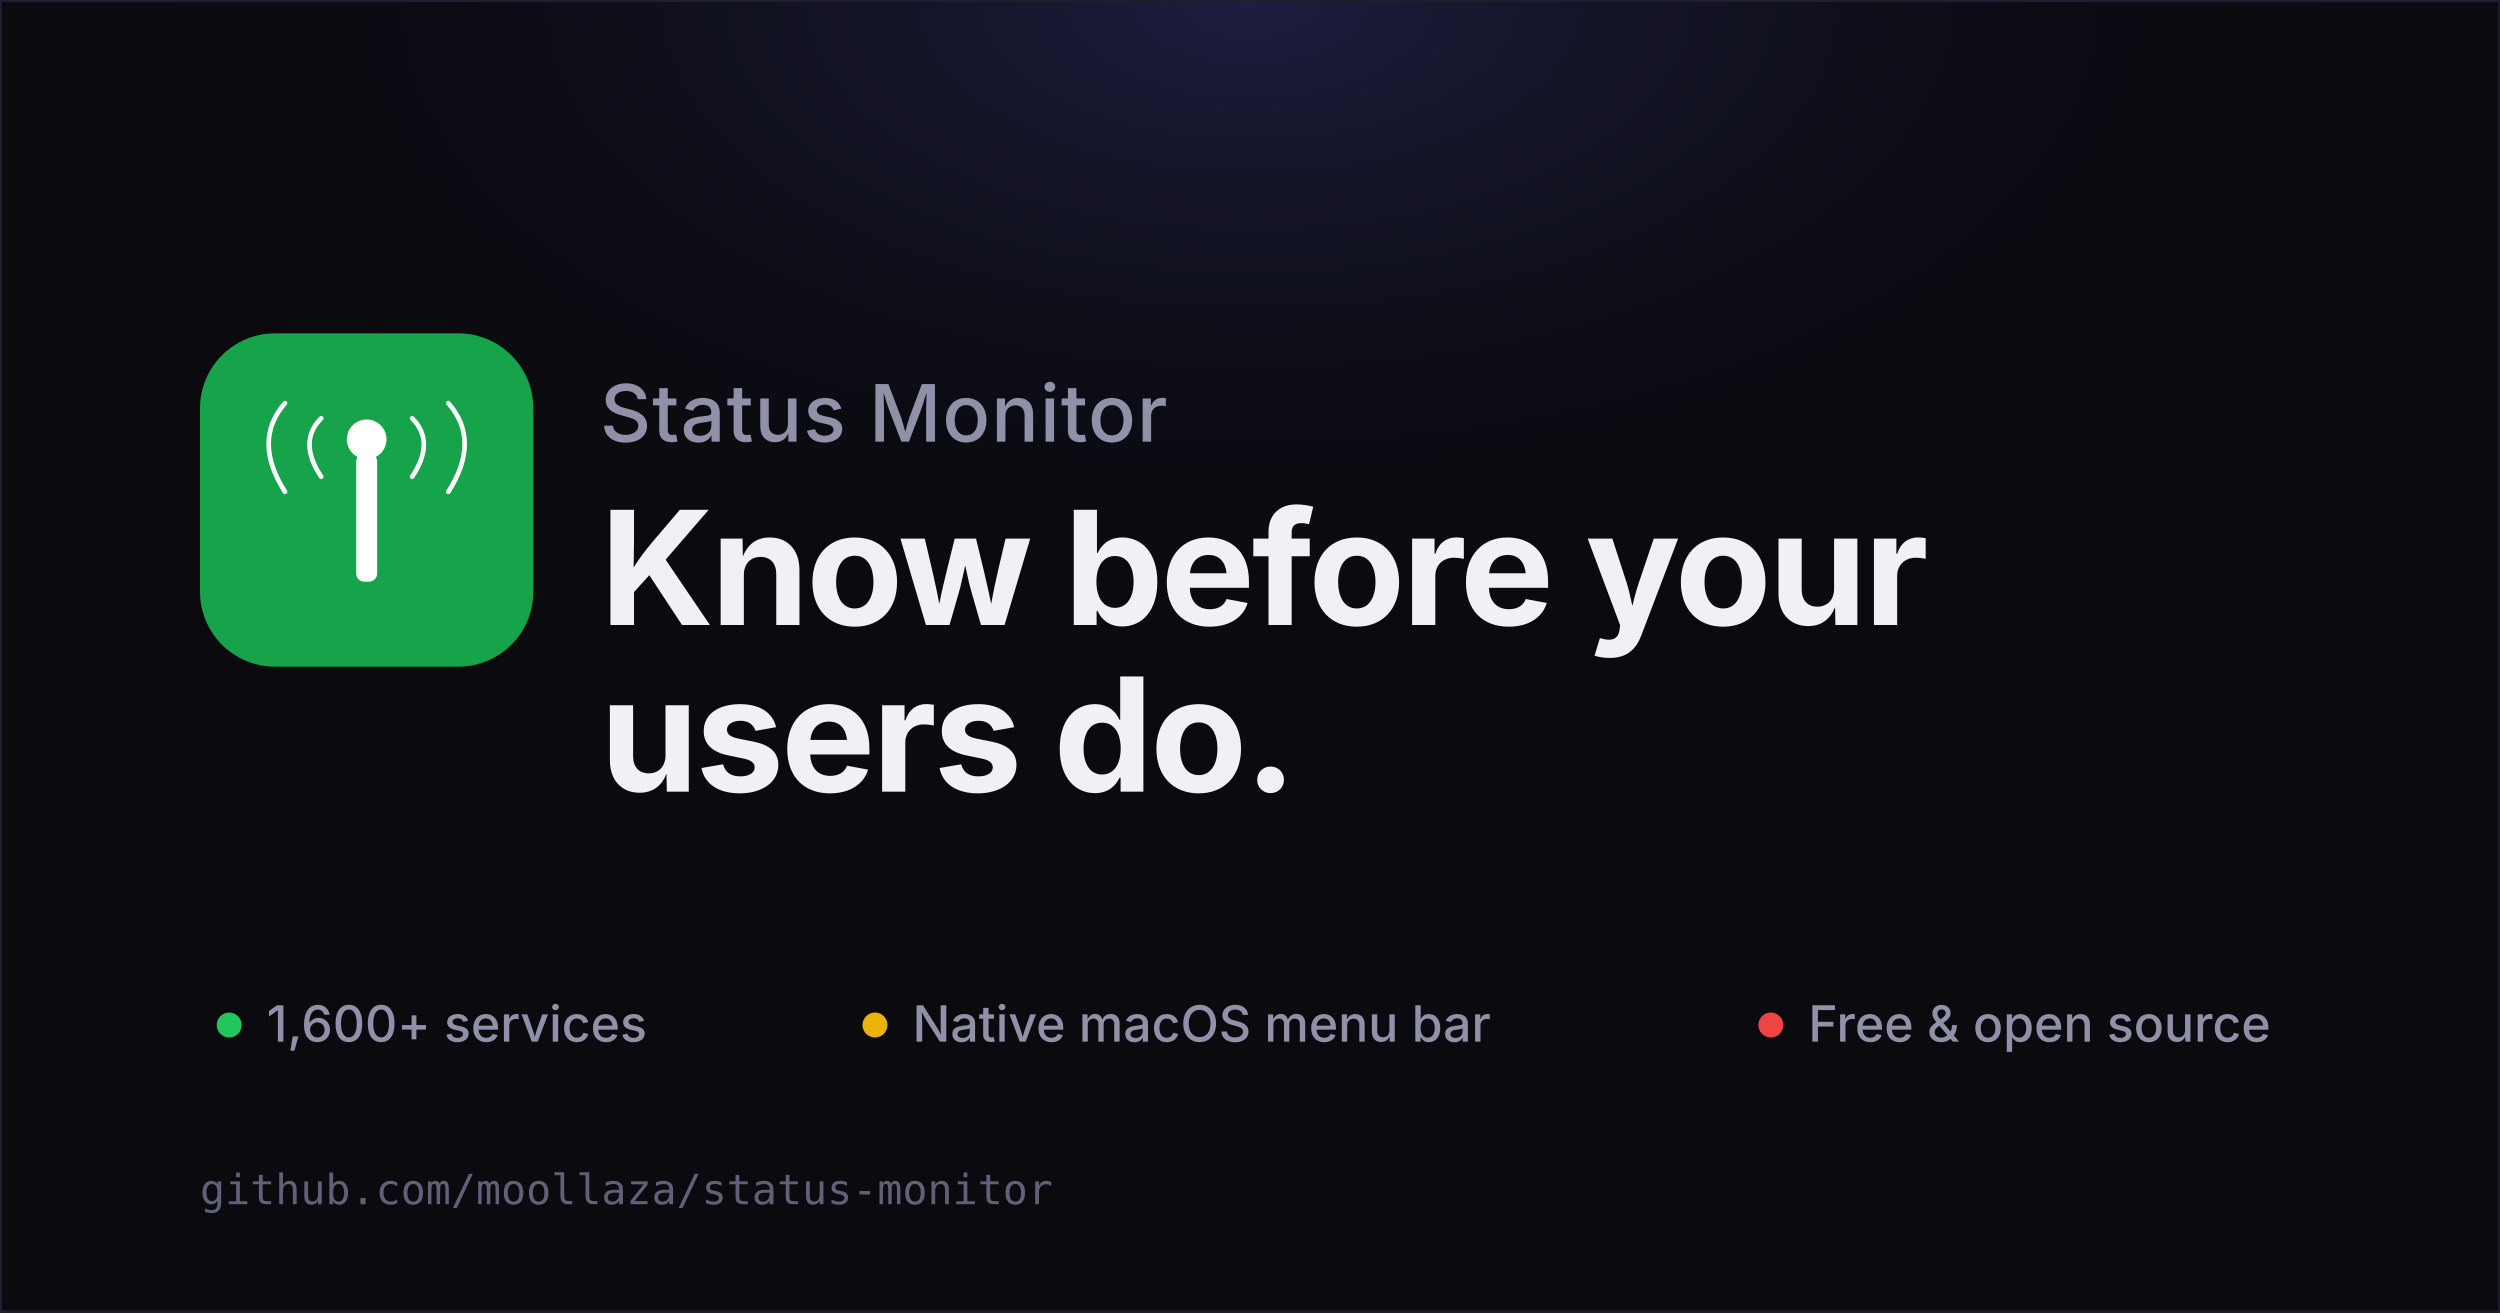
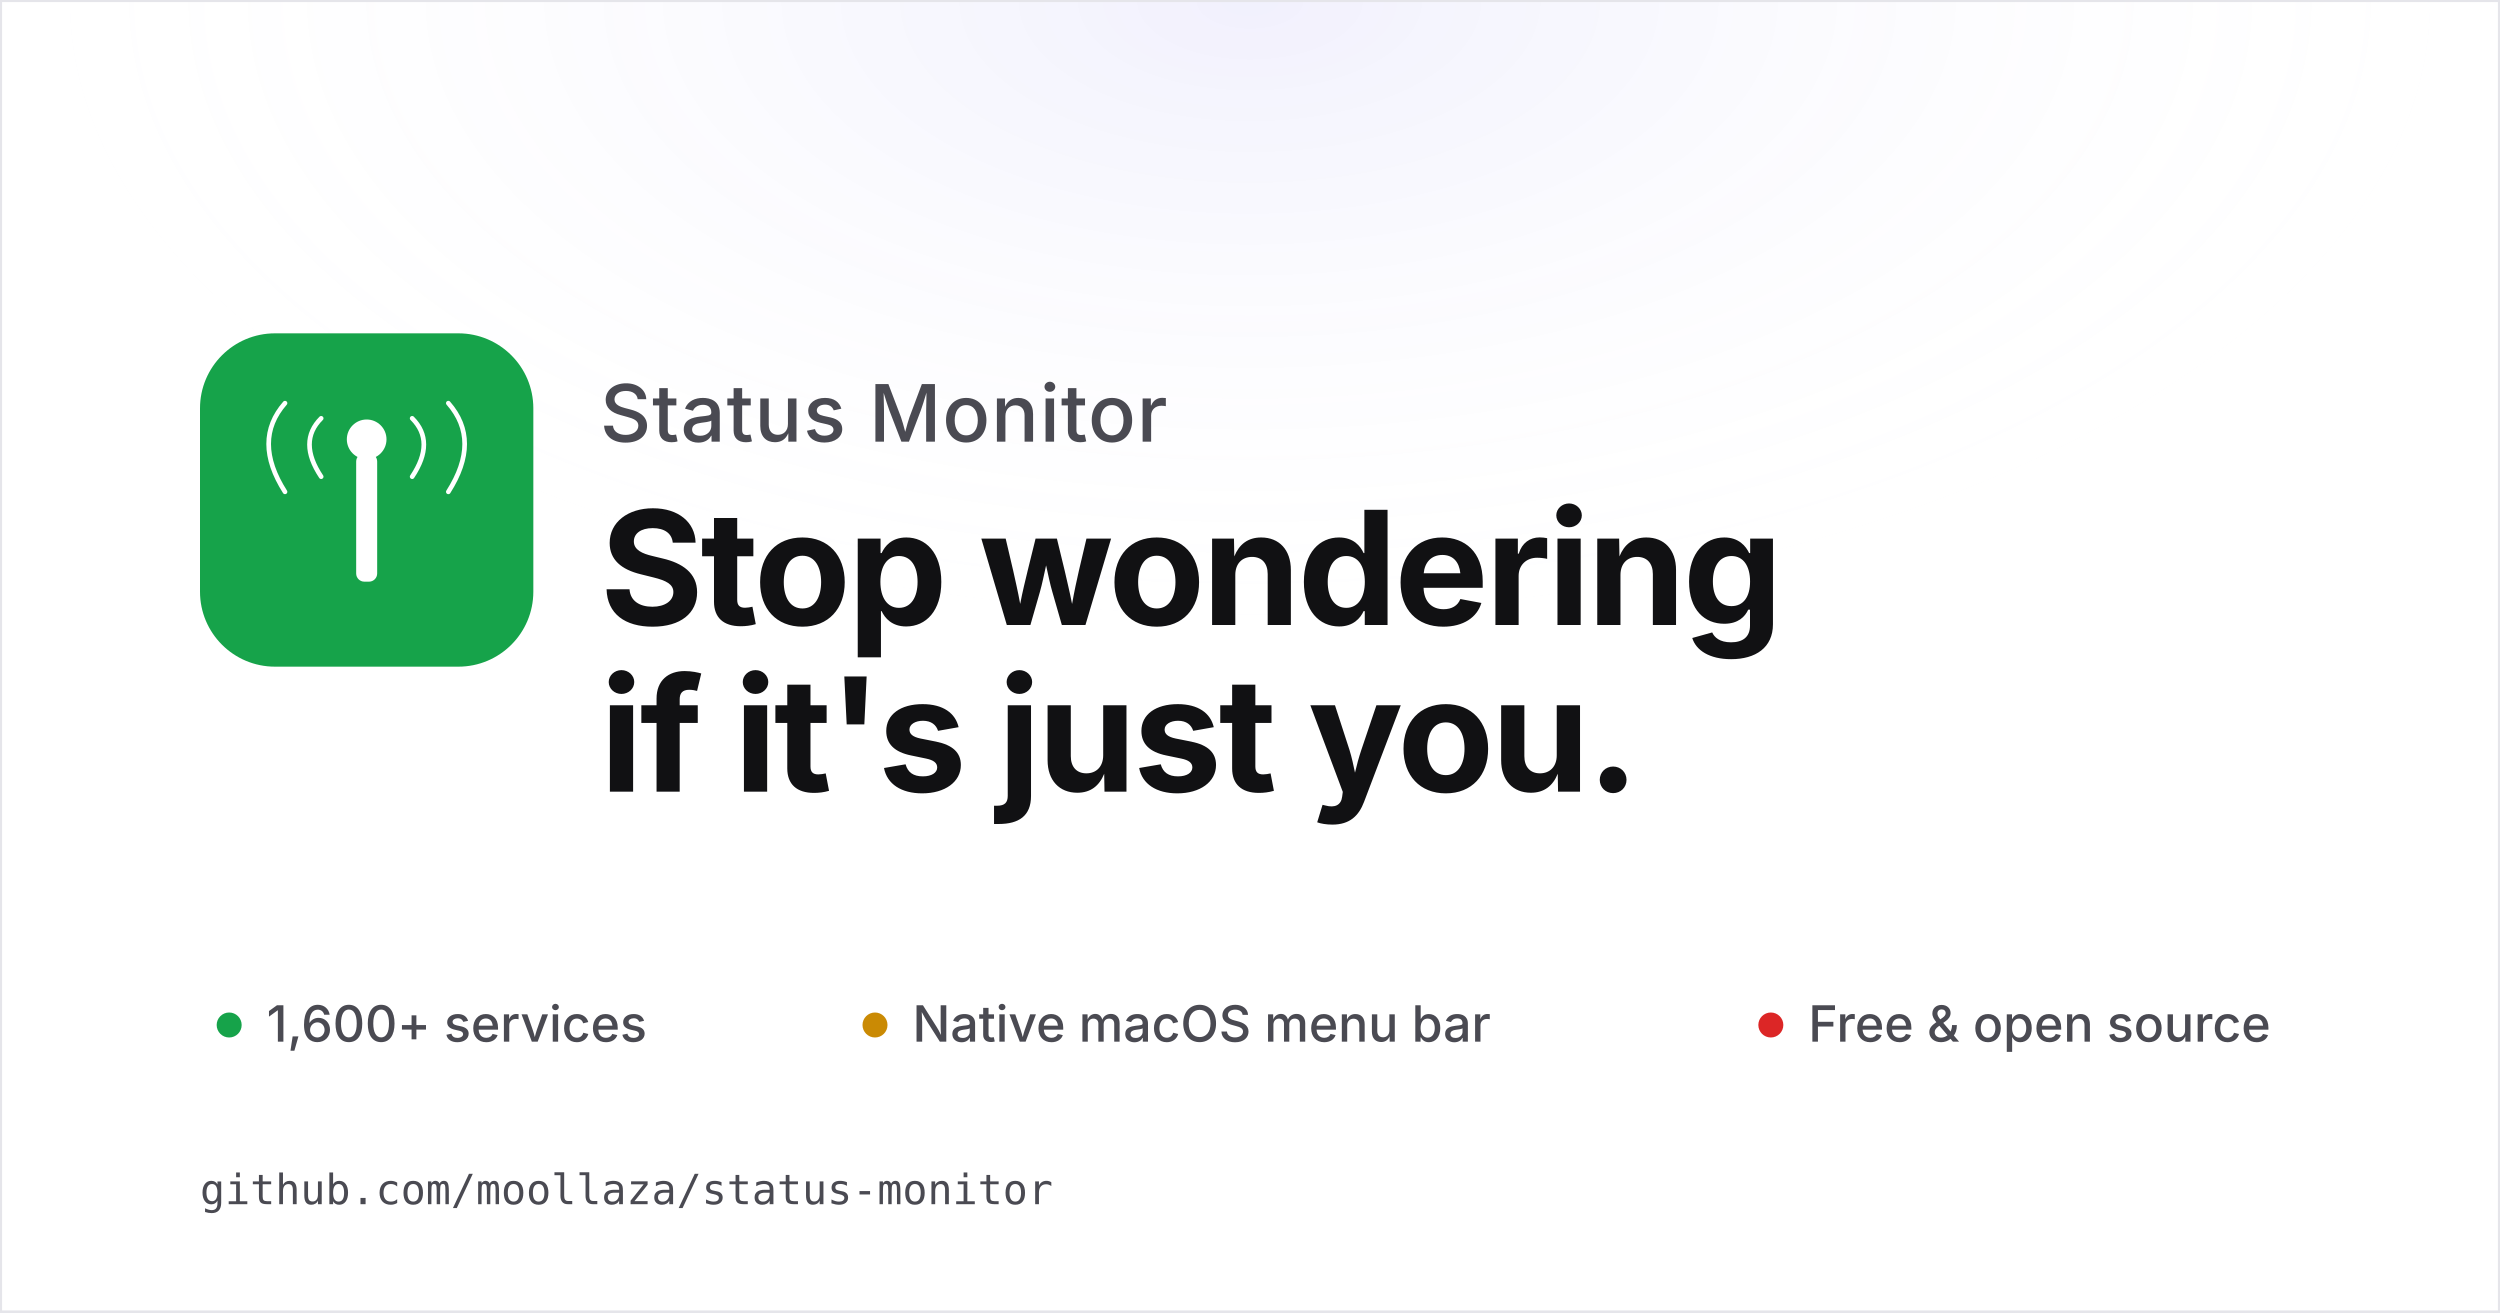
<svg xmlns="http://www.w3.org/2000/svg" viewBox="0 0 1200 630" width="1200" height="630">
  <defs>
    <radialGradient id="g" cx="50%" cy="0%" r="80%">
-       <stop offset="0%" stop-color="#6366f1" stop-opacity="0.22" />
-       <stop offset="60%" stop-color="#0a0a0f" stop-opacity="0" />
+       <stop offset="0%" stop-color="#4f46e5" stop-opacity="0.08" />
+       <stop offset="60%" stop-color="#ffffff" stop-opacity="0" />
    </radialGradient>
-     <linearGradient id="card" x1="0" y1="0" x2="0" y2="1">
-       <stop offset="0%" stop-color="#15151f" />
-       <stop offset="100%" stop-color="#0e0e16" />
-     </linearGradient>
  </defs>
-   <rect width="1200" height="630" fill="#0a0a0f" />
+   <rect width="1200" height="630" fill="#ffffff" />
  <rect width="1200" height="630" fill="url(#g)" />
  <g transform="translate(96 160)">
    <rect width="160" height="160" rx="36" ry="36" fill="#16a34a" />
    <g fill="#ffffff" transform="translate(80 80) scale(0.28)">
      <circle cx="0" cy="-104" r="34" />
      <rect x="-18" y="-80" width="36" height="220" rx="14" />
    </g>
    <g fill="none" stroke="#ffffff" stroke-width="8" stroke-linecap="round" transform="translate(80 80) scale(0.28)">
      <path d="M-78 -140 q-40 40 0 100" />
      <path d="M78 -140 q40 40 0 100" />
      <path d="M-140 -166 q-56 64 0 152" />
      <path d="M140 -166 q56 64 0 152" />
    </g>
  </g>
-   <text x="288" y="212" font-family="-apple-system, BlinkMacSystemFont, 'SF Pro Display', 'Segoe UI', system-ui, sans-serif" font-size="38" font-weight="500" fill="#9090a8" letter-spacing="0.5">Status Monitor</text>
-   <text x="288" y="300" font-family="-apple-system, BlinkMacSystemFont, 'SF Pro Display', 'Segoe UI', system-ui, sans-serif" font-size="76" font-weight="700" fill="#f0f0f5" letter-spacing="-1.5">Know before your</text>
-   <text x="288" y="380" font-family="-apple-system, BlinkMacSystemFont, 'SF Pro Display', 'Segoe UI', system-ui, sans-serif" font-size="76" font-weight="700" fill="#f0f0f5" letter-spacing="-1.5">users do.</text>
-   <g transform="translate(96 478)" font-family="-apple-system, BlinkMacSystemFont, 'SF Pro Display', system-ui, sans-serif" font-size="24" fill="#9090a8">
+   <text x="288" y="212" font-family="-apple-system, BlinkMacSystemFont, 'SF Pro Display', 'Segoe UI', system-ui, sans-serif" font-size="38" font-weight="500" fill="#4a4a52" letter-spacing="0.5">Status Monitor</text>
+   <text x="288" y="300" font-family="-apple-system, BlinkMacSystemFont, 'SF Pro Display', 'Segoe UI', system-ui, sans-serif" font-size="76" font-weight="700" fill="#111113" letter-spacing="-1.5">Stop wondering</text>
+   <text x="288" y="380" font-family="-apple-system, BlinkMacSystemFont, 'SF Pro Display', 'Segoe UI', system-ui, sans-serif" font-size="76" font-weight="700" fill="#111113" letter-spacing="-1.5">if it's just you.</text>
+   <g transform="translate(96 478)" font-family="-apple-system, BlinkMacSystemFont, 'SF Pro Display', system-ui, sans-serif" font-size="24" fill="#4a4a52">
    <g transform="translate(0 0)">
-       <circle cx="14" cy="14" r="6" fill="#22c55e" />
+       <circle cx="14" cy="14" r="6" fill="#16a34a" />
      <text x="32" y="22" font-weight="500">1,600+ services</text>
    </g>
    <g transform="translate(310 0)">
-       <circle cx="14" cy="14" r="6" fill="#eab308" />
+       <circle cx="14" cy="14" r="6" fill="#ca8a04" />
      <text x="32" y="22" font-weight="500">Native macOS menu bar</text>
    </g>
    <g transform="translate(740 0)">
-       <circle cx="14" cy="14" r="6" fill="#ef4444" />
+       <circle cx="14" cy="14" r="6" fill="#dc2626" />
      <text x="32" y="22" font-weight="500">Free &amp; open source</text>
    </g>
  </g>
-   <text x="96" y="578" font-family="ui-monospace, SFMono-Regular, 'SF Mono', Menlo, monospace" font-size="20" fill="#606078">github.com/moollaza/status-monitor</text>
-   <rect x="0" y="0" width="1200" height="630" fill="none" stroke="#1e1e2e" stroke-width="2" />
+   <text x="96" y="578" font-family="ui-monospace, SFMono-Regular, 'SF Mono', Menlo, monospace" font-size="20" fill="#4a4a52">github.com/moollaza/status-monitor</text>
+   <rect x="0" y="0" width="1200" height="630" fill="none" stroke="#e5e5ea" stroke-width="2" />
</svg>
